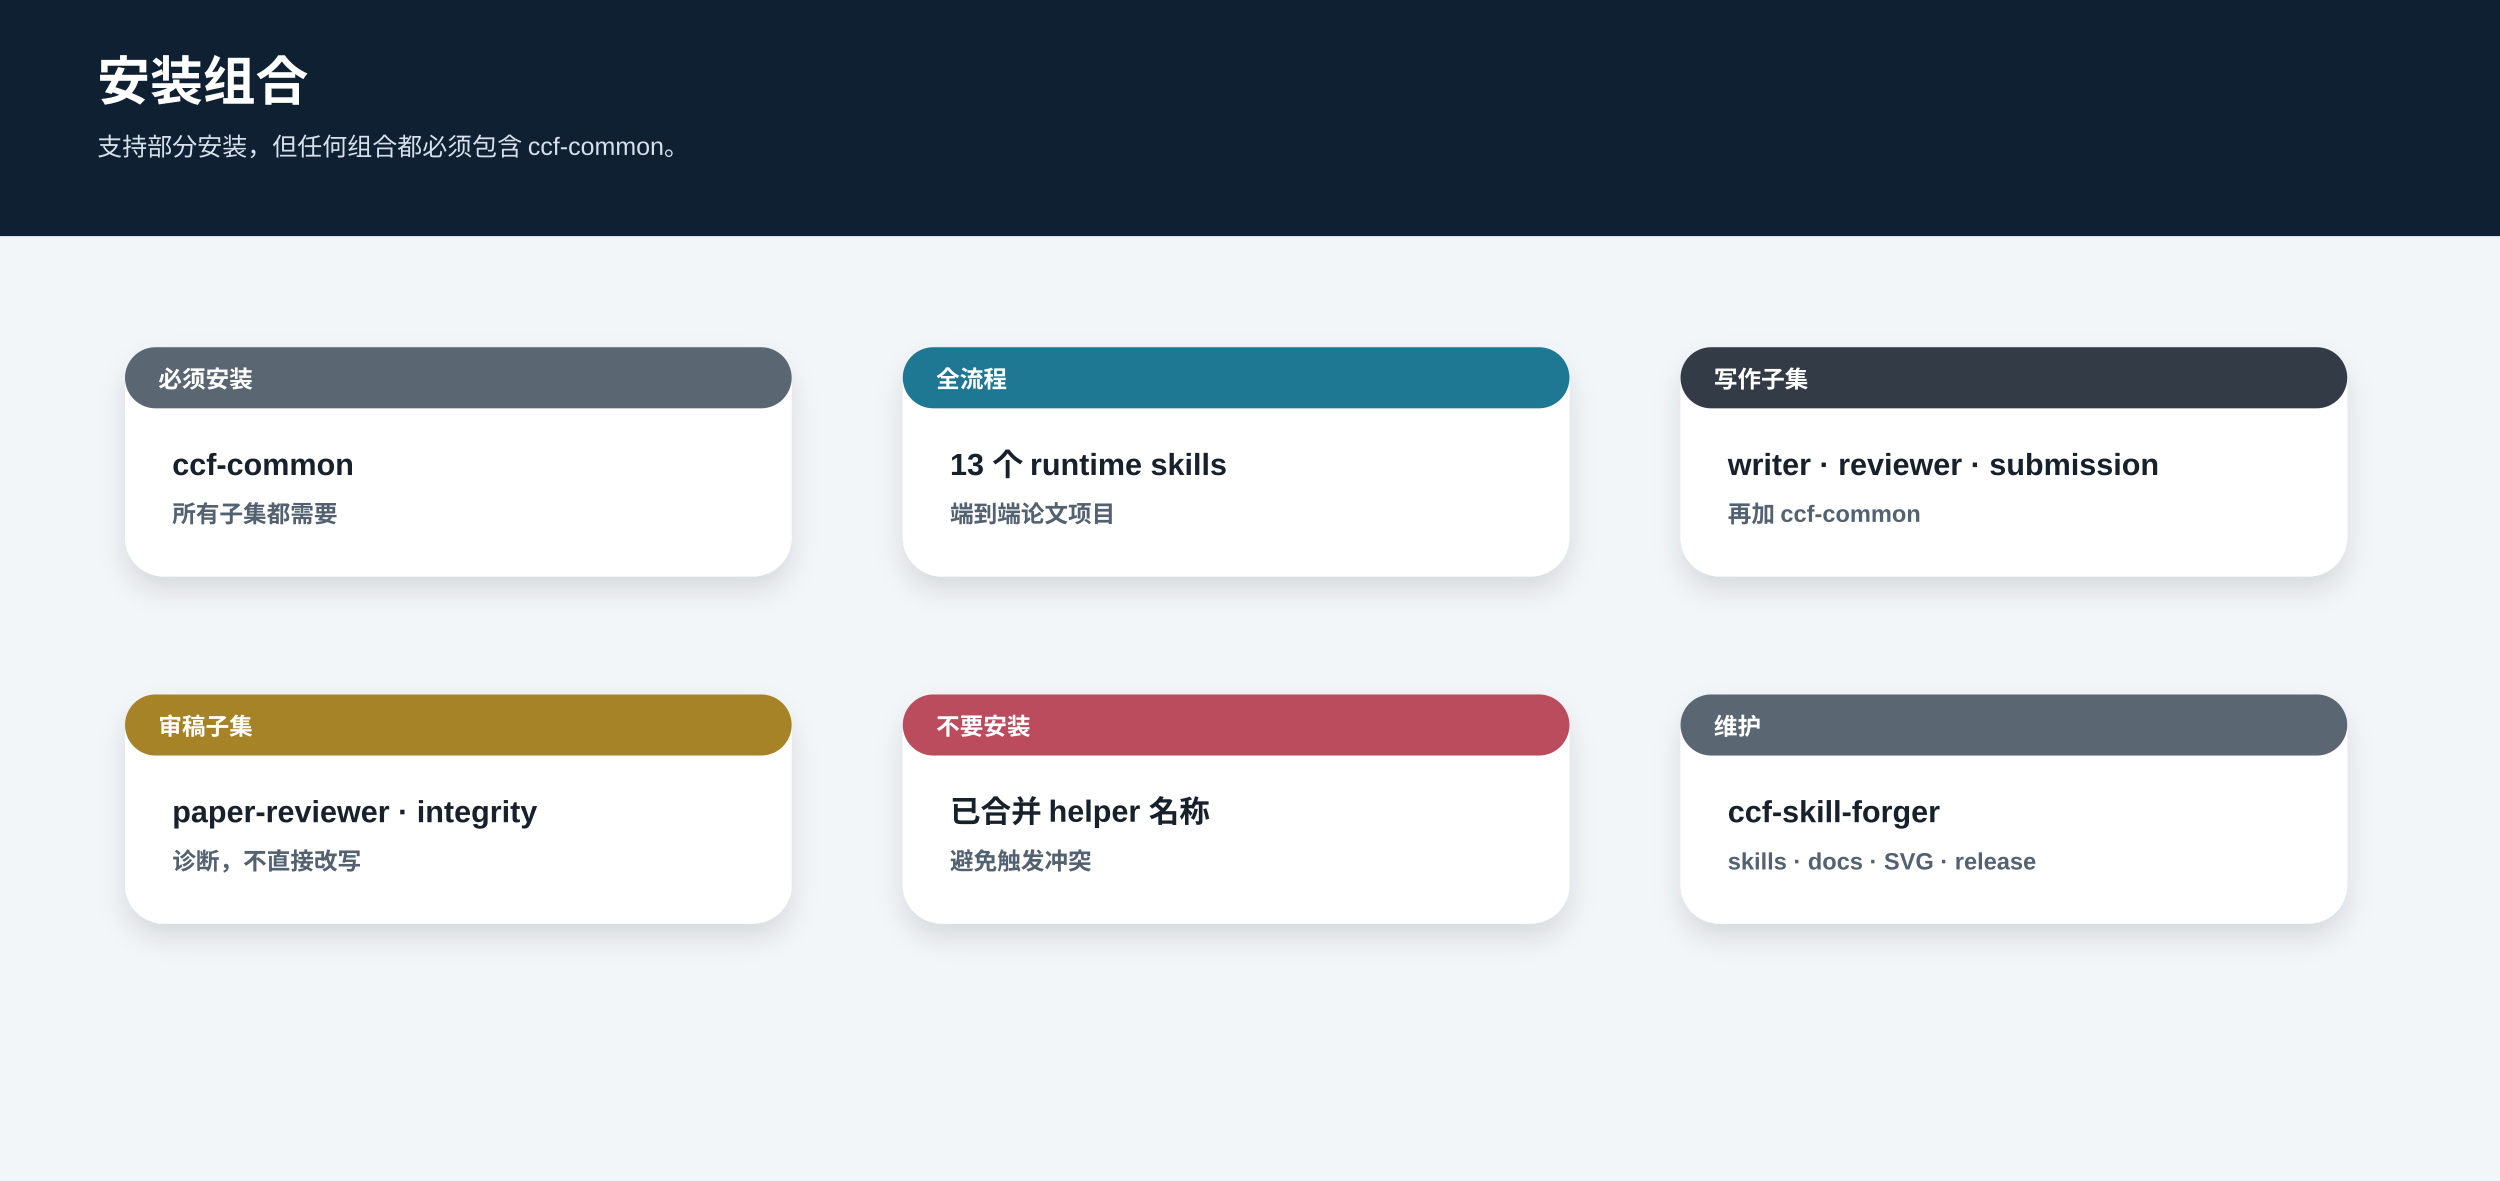
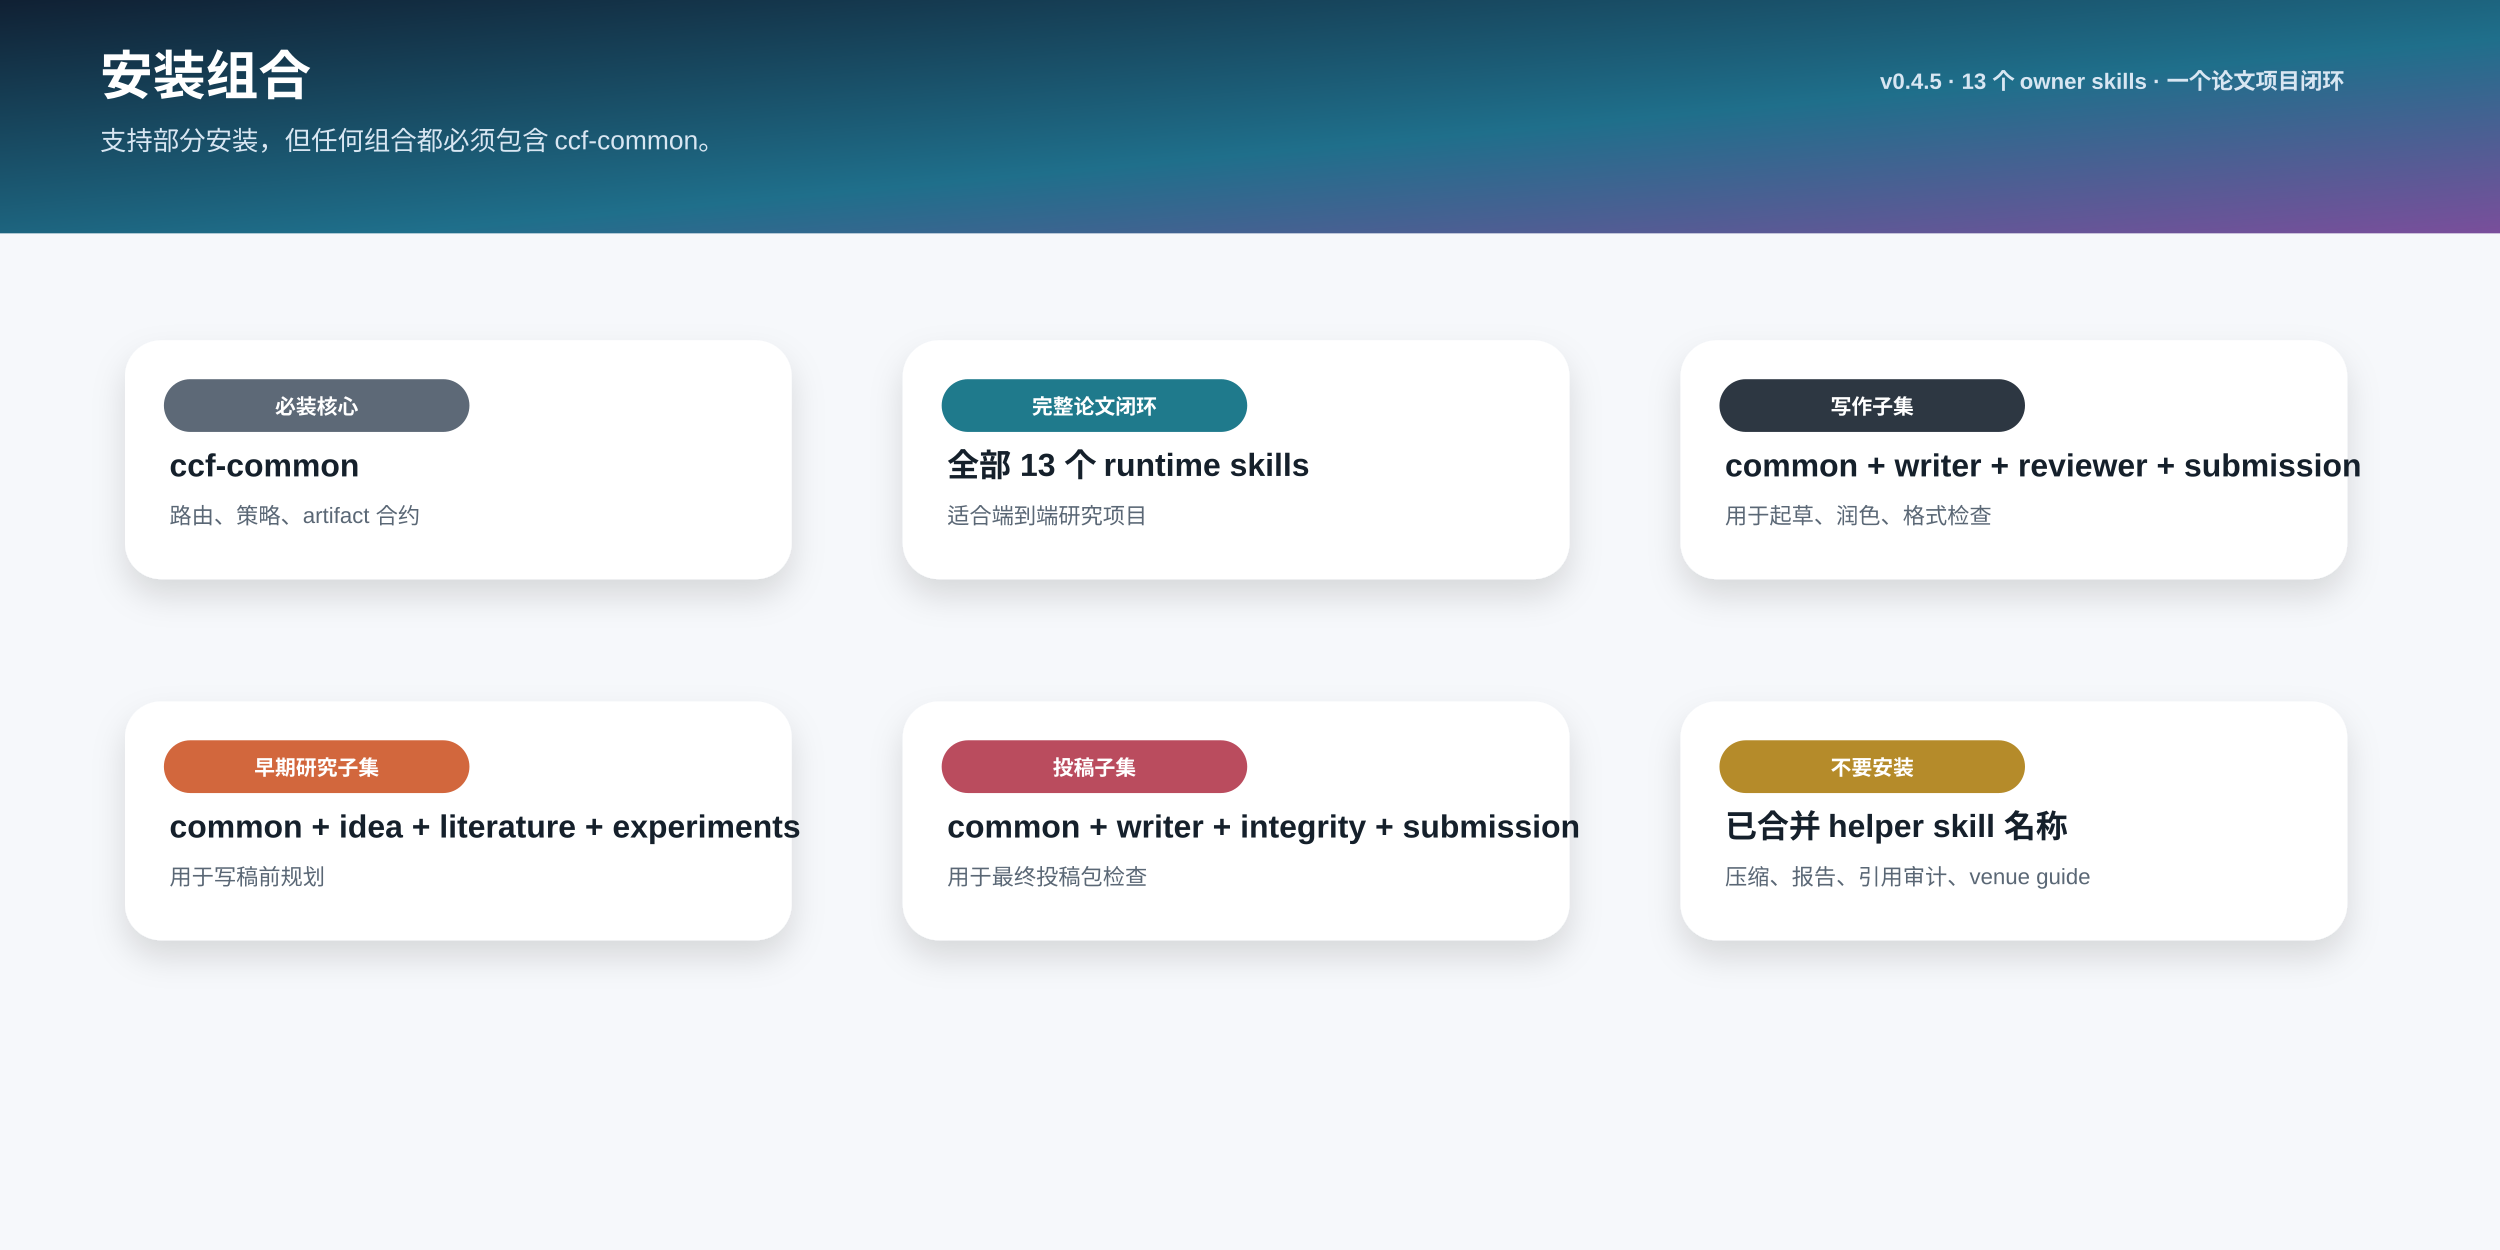
- <svg xmlns="http://www.w3.org/2000/svg" width="1800" height="850" viewBox="0 0 1800 850">
+ <svg xmlns="http://www.w3.org/2000/svg" width="1800" height="900" viewBox="0 0 1800 900">
  <defs>
-     <filter id="shadow" x="-20%" y="-20%" width="140%" height="150%">
-       <feDropShadow dx="0" dy="10" stdDeviation="10" flood-color="#0B1826" flood-opacity="0.12" />
+     <linearGradient id="header" x1="0" y1="0" x2="1" y2="1">
+       <stop offset="0" stop-color="#102033" />
+       <stop offset="0.58" stop-color="#1F6F8B" />
+       <stop offset="1" stop-color="#7A4E9B" />
+     </linearGradient>
+     <filter id="shadow" x="-20%" y="-20%" width="140%" height="160%">
+       <feDropShadow dx="0" dy="12" stdDeviation="12" flood-color="#0B1826" flood-opacity="0.13" />
    </filter>
-     <marker id="arrow" markerWidth="12" markerHeight="12" refX="10" refY="6" orient="auto">
-       <path d="M2,2 L10,6 L2,10 Z" fill="#8D9AA8" />
+     <marker id="arrow" markerWidth="13" markerHeight="13" refX="11" refY="6.5" orient="auto">
+       <path d="M2,2 L11,6.5 L2,11 Z" fill="#7B8794" />
    </marker>
  </defs>
  <style>text{font-family:Microsoft YaHei, Segoe UI, Arial, sans-serif;dominant-baseline:auto} .mono{font-family:Consolas,Menlo,monospace}</style>
-   <rect x="0" y="0" width="1800" height="850" rx="0" fill="#F3F6F9" stroke="none" stroke-width="2" />
-   <rect x="0" y="0" width="1800" height="170" rx="0" fill="#102033" stroke="none" stroke-width="2" />
-   <text x="70" y="72" font-size="38" font-weight="820" fill="#FFFFFF" text-anchor="start">安装组合</text>
-   <text x="70" y="112" font-size="18" font-weight="450" fill="#D6E1EC" text-anchor="start">支持部分安装，但任何组合都必须包含 ccf-common。</text>
-   <rect x="90" y="250" width="480" height="165" rx="28" fill="#FFFFFF" stroke="none" stroke-width="2" filter="url(#shadow)" />
-   <rect x="90" y="250" width="480" height="44" rx="22" fill="#5A6672" stroke="none" stroke-width="2" />
-   <text x="114" y="279" font-size="17" font-weight="820" fill="#FFFFFF" text-anchor="start">必须安装</text>
-   <text x="124" y="342" font-size="22" font-weight="820" fill="#17212B" text-anchor="start">ccf-common</text>
-   <text x="124" y="376" font-size="17" font-weight="580" fill="#536171" text-anchor="start">所有子集都需要</text>
-   <rect x="650" y="250" width="480" height="165" rx="28" fill="#FFFFFF" stroke="none" stroke-width="2" filter="url(#shadow)" />
-   <rect x="650" y="250" width="480" height="44" rx="22" fill="#1E7894" stroke="none" stroke-width="2" />
-   <text x="674" y="279" font-size="17" font-weight="820" fill="#FFFFFF" text-anchor="start">全流程</text>
-   <text x="684" y="342" font-size="22" font-weight="820" fill="#17212B" text-anchor="start">13 个 runtime skills</text>
-   <text x="684" y="376" font-size="17" font-weight="580" fill="#536171" text-anchor="start">端到端论文项目</text>
-   <rect x="1210" y="250" width="480" height="165" rx="28" fill="#FFFFFF" stroke="none" stroke-width="2" filter="url(#shadow)" />
-   <rect x="1210" y="250" width="480" height="44" rx="22" fill="#333B46" stroke="none" stroke-width="2" />
-   <text x="1234" y="279" font-size="17" font-weight="820" fill="#FFFFFF" text-anchor="start">写作子集</text>
-   <text x="1244" y="342" font-size="22" font-weight="820" fill="#17212B" text-anchor="start">writer · reviewer · submission</text>
-   <text x="1244" y="376" font-size="17" font-weight="580" fill="#536171" text-anchor="start">再加 ccf-common</text>
-   <rect x="90" y="500" width="480" height="165" rx="28" fill="#FFFFFF" stroke="none" stroke-width="2" filter="url(#shadow)" />
-   <rect x="90" y="500" width="480" height="44" rx="22" fill="#A78328" stroke="none" stroke-width="2" />
-   <text x="114" y="529" font-size="17" font-weight="820" fill="#FFFFFF" text-anchor="start">审稿子集</text>
-   <text x="124" y="592" font-size="22" font-weight="820" fill="#17212B" text-anchor="start">paper-reviewer · integrity</text>
-   <text x="124" y="626" font-size="17" font-weight="580" fill="#536171" text-anchor="start">诊断，不直接改写</text>
-   <rect x="650" y="500" width="480" height="165" rx="28" fill="#FFFFFF" stroke="none" stroke-width="2" filter="url(#shadow)" />
-   <rect x="650" y="500" width="480" height="44" rx="22" fill="#BA4C5E" stroke="none" stroke-width="2" />
-   <text x="674" y="529" font-size="17" font-weight="820" fill="#FFFFFF" text-anchor="start">不要安装</text>
-   <text x="684" y="592" font-size="22" font-weight="820" fill="#17212B" text-anchor="start">已合并 helper 名称</text>
-   <text x="684" y="626" font-size="17" font-weight="580" fill="#536171" text-anchor="start">避免触发冲突</text>
-   <rect x="1210" y="500" width="480" height="165" rx="28" fill="#FFFFFF" stroke="none" stroke-width="2" filter="url(#shadow)" />
-   <rect x="1210" y="500" width="480" height="44" rx="22" fill="#5A6672" stroke="none" stroke-width="2" />
-   <text x="1234" y="529" font-size="17" font-weight="820" fill="#FFFFFF" text-anchor="start">维护</text>
-   <text x="1244" y="592" font-size="22" font-weight="820" fill="#17212B" text-anchor="start">ccf-skill-forger</text>
-   <text x="1244" y="626" font-size="17" font-weight="580" fill="#536171" text-anchor="start">skills · docs · SVG · release</text>
+   <rect x="0" y="0" width="1800" height="900" rx="0" fill="#F6F8FB" stroke="none" stroke-width="2" />
+   <rect x="0" y="0" width="1800" height="168" rx="0" fill="url(#header)" stroke="none" stroke-width="2" />
+   <text x="72" y="68" font-size="38" font-weight="850" fill="#FFFFFF" text-anchor="start">安装组合</text>
+   <text x="72" y="108" font-size="19" font-weight="500" fill="#D8E6F2" text-anchor="start">支持部分安装，但任何组合都必须包含 ccf-common。</text>
+   <text x="1688" y="64" font-size="16" font-weight="650" fill="#D8E6F2" text-anchor="end">v0.4.5 · 13 个 owner skills · 一个论文项目闭环</text>
+   <rect x="90" y="245" width="480" height="172" rx="26" fill="#FFFFFF" stroke="none" stroke-width="2" filter="url(#shadow)" />
+   <rect x="118" y="273" width="220" height="38" rx="19" fill="#5D6977" stroke="none" stroke-width="2" />
+   <text x="228" y="298" font-size="15" font-weight="760" fill="#FFFFFF" text-anchor="middle">必装核心</text>
+   <text x="122" y="343" font-size="23" font-weight="820" fill="#15202B" text-anchor="start">ccf-common</text>
+   <text x="122" y="377" font-size="16" font-weight="520" fill="#5A6775" text-anchor="start">路由、策略、artifact 合约</text>
+   <rect x="650" y="245" width="480" height="172" rx="26" fill="#FFFFFF" stroke="none" stroke-width="2" filter="url(#shadow)" />
+   <rect x="678" y="273" width="220" height="38" rx="19" fill="#1F7A8C" stroke="none" stroke-width="2" />
+   <text x="788" y="298" font-size="15" font-weight="760" fill="#FFFFFF" text-anchor="middle">完整论文闭环</text>
+   <text x="682" y="343" font-size="23" font-weight="820" fill="#15202B" text-anchor="start">全部 13 个 runtime skills</text>
+   <text x="682" y="377" font-size="16" font-weight="520" fill="#5A6775" text-anchor="start">适合端到端研究项目</text>
+   <rect x="1210" y="245" width="480" height="172" rx="26" fill="#FFFFFF" stroke="none" stroke-width="2" filter="url(#shadow)" />
+   <rect x="1238" y="273" width="220" height="38" rx="19" fill="#2D3742" stroke="none" stroke-width="2" />
+   <text x="1348" y="298" font-size="15" font-weight="760" fill="#FFFFFF" text-anchor="middle">写作子集</text>
+   <text x="1242" y="343" font-size="23" font-weight="820" fill="#15202B" text-anchor="start">common + writer + reviewer + submission</text>
+   <text x="1242" y="377" font-size="16" font-weight="520" fill="#5A6775" text-anchor="start">用于起草、润色、格式检查</text>
+   <rect x="90" y="505" width="480" height="172" rx="26" fill="#FFFFFF" stroke="none" stroke-width="2" filter="url(#shadow)" />
+   <rect x="118" y="533" width="220" height="38" rx="19" fill="#D2673D" stroke="none" stroke-width="2" />
+   <text x="228" y="558" font-size="15" font-weight="760" fill="#FFFFFF" text-anchor="middle">早期研究子集</text>
+   <text x="122" y="603" font-size="23" font-weight="820" fill="#15202B" text-anchor="start">common + idea + literature + experiments</text>
+   <text x="122" y="637" font-size="16" font-weight="520" fill="#5A6775" text-anchor="start">用于写稿前规划</text>
+   <rect x="650" y="505" width="480" height="172" rx="26" fill="#FFFFFF" stroke="none" stroke-width="2" filter="url(#shadow)" />
+   <rect x="678" y="533" width="220" height="38" rx="19" fill="#BA4C5E" stroke="none" stroke-width="2" />
+   <text x="788" y="558" font-size="15" font-weight="760" fill="#FFFFFF" text-anchor="middle">投稿子集</text>
+   <text x="682" y="603" font-size="23" font-weight="820" fill="#15202B" text-anchor="start">common + writer + integrity + submission</text>
+   <text x="682" y="637" font-size="16" font-weight="520" fill="#5A6775" text-anchor="start">用于最终投稿包检查</text>
+   <rect x="1210" y="505" width="480" height="172" rx="26" fill="#FFFFFF" stroke="none" stroke-width="2" filter="url(#shadow)" />
+   <rect x="1238" y="533" width="220" height="38" rx="19" fill="#B58B2A" stroke="none" stroke-width="2" />
+   <text x="1348" y="558" font-size="15" font-weight="760" fill="#FFFFFF" text-anchor="middle">不要安装</text>
+   <text x="1242" y="603" font-size="23" font-weight="820" fill="#15202B" text-anchor="start">已合并 helper skill 名称</text>
+   <text x="1242" y="637" font-size="16" font-weight="520" fill="#5A6775" text-anchor="start">压缩、报告、引用审计、venue guide</text>
</svg>
